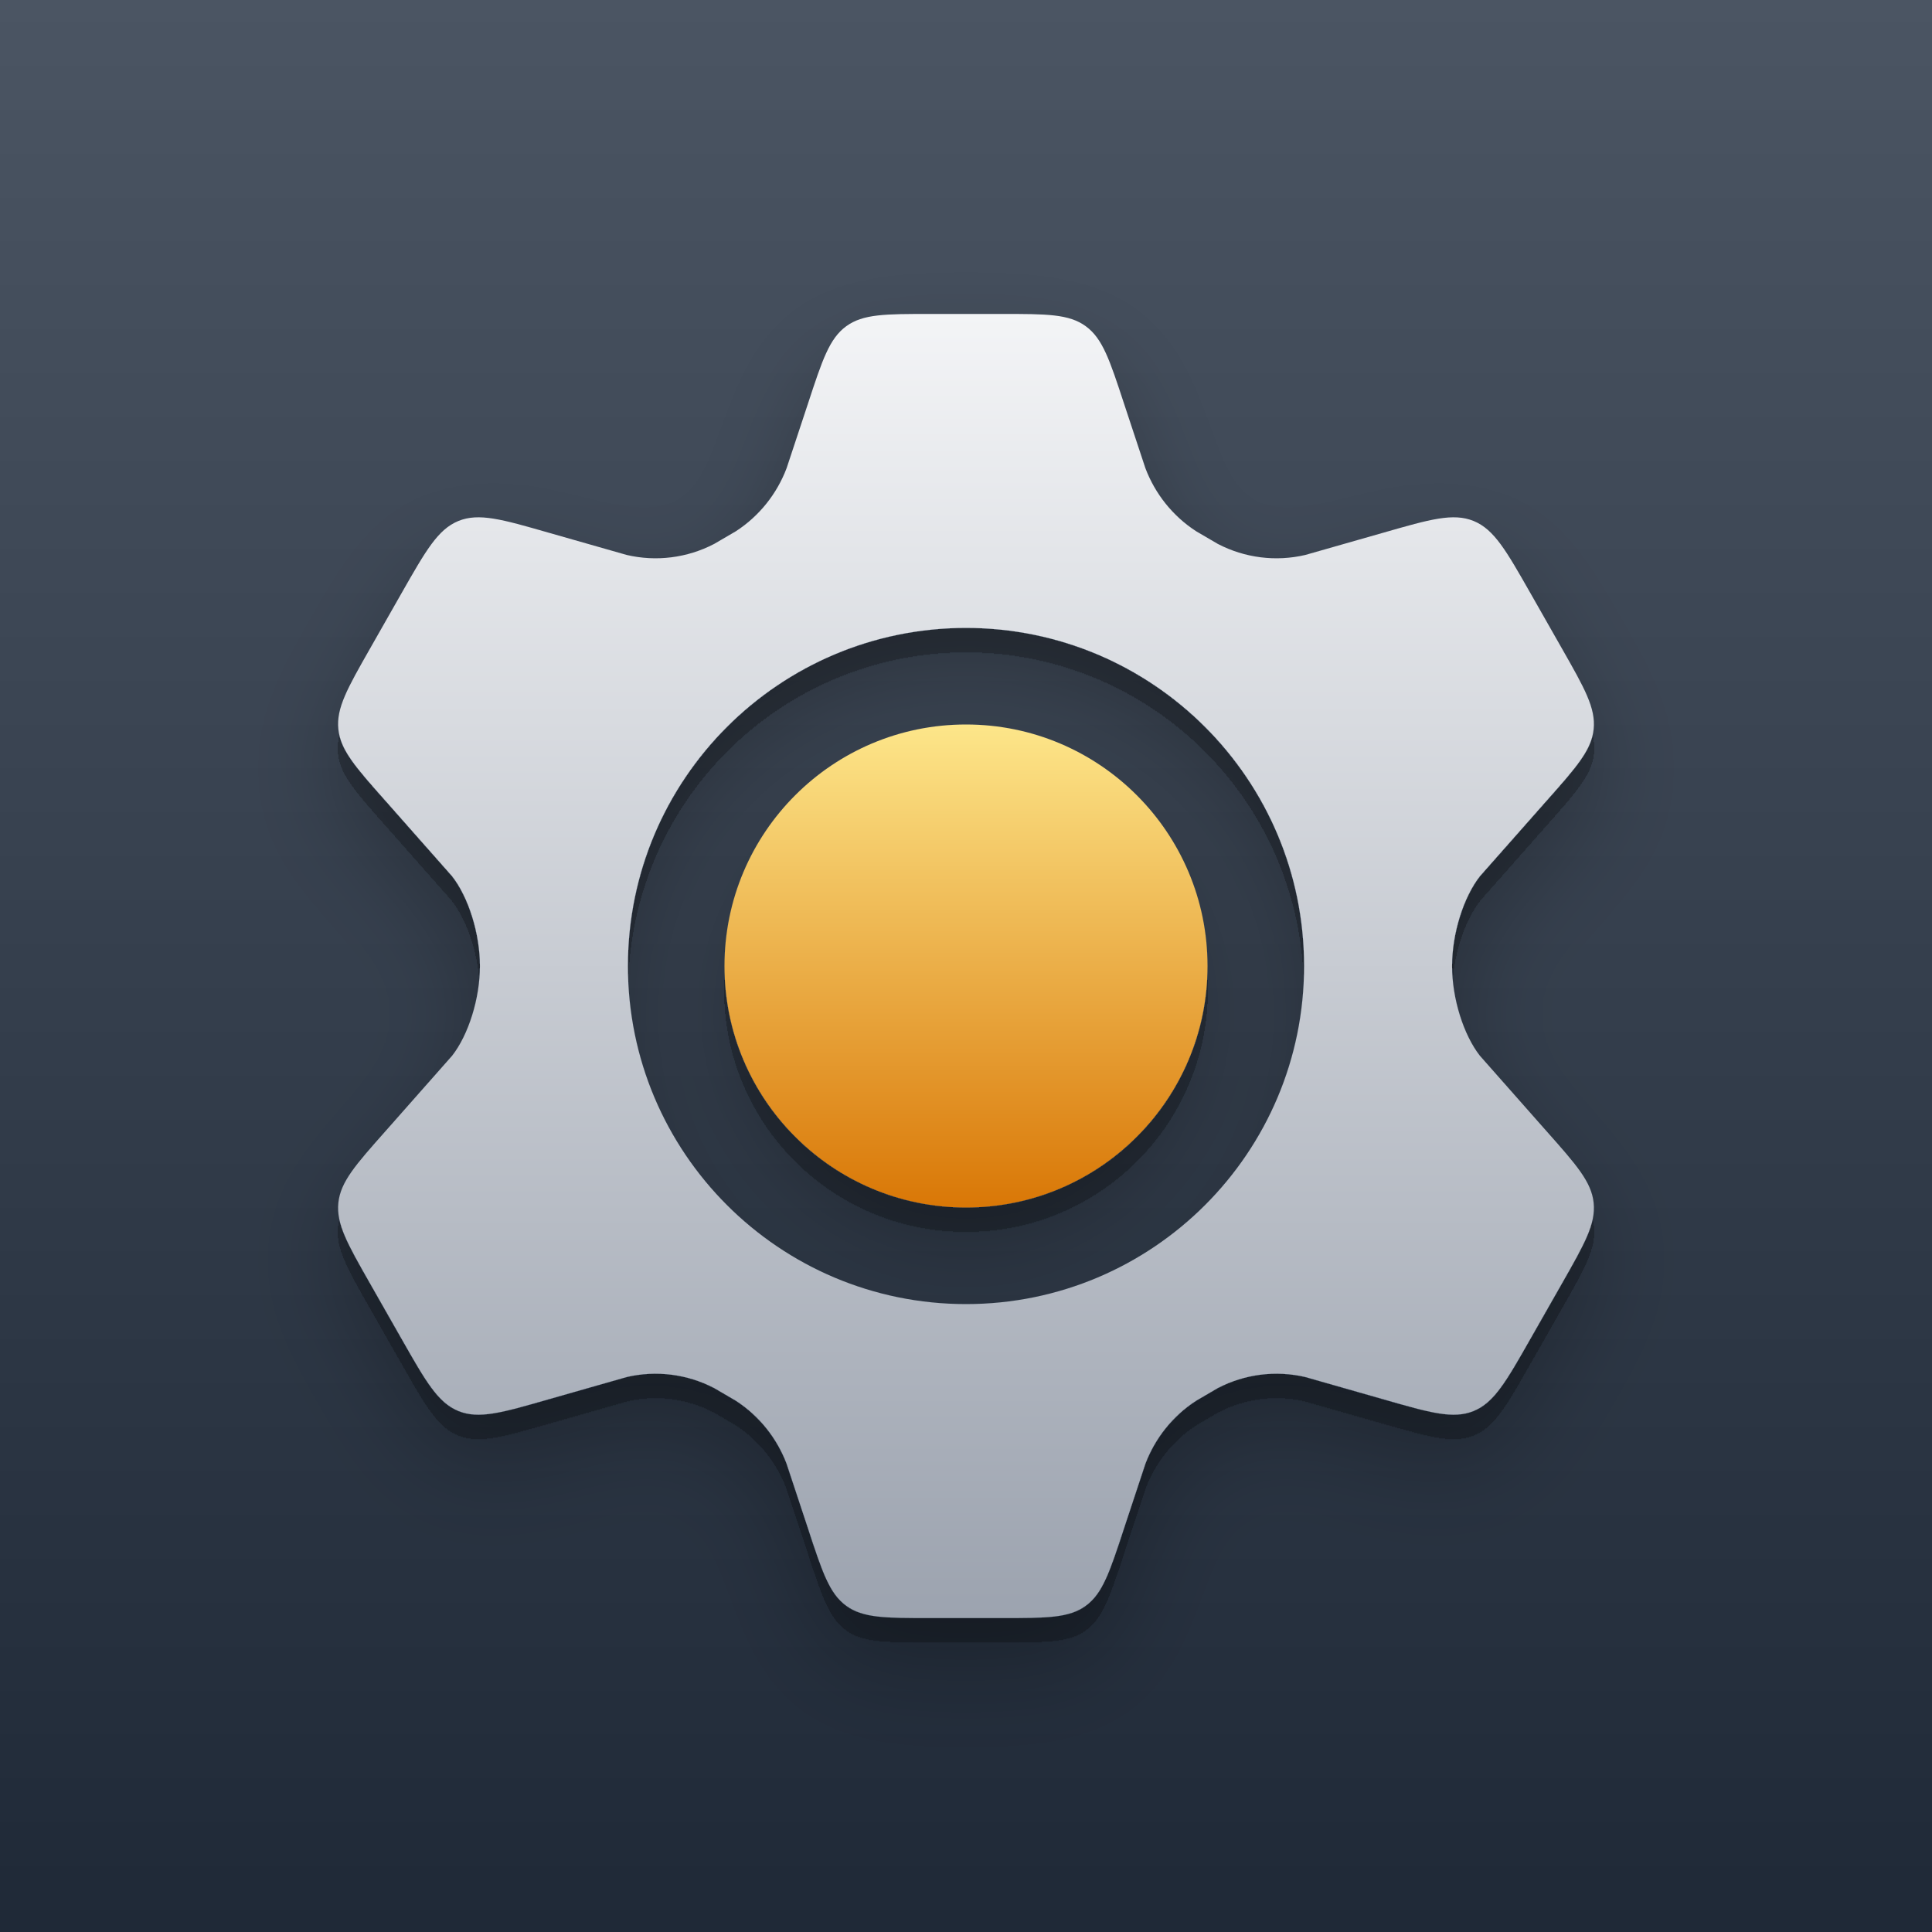
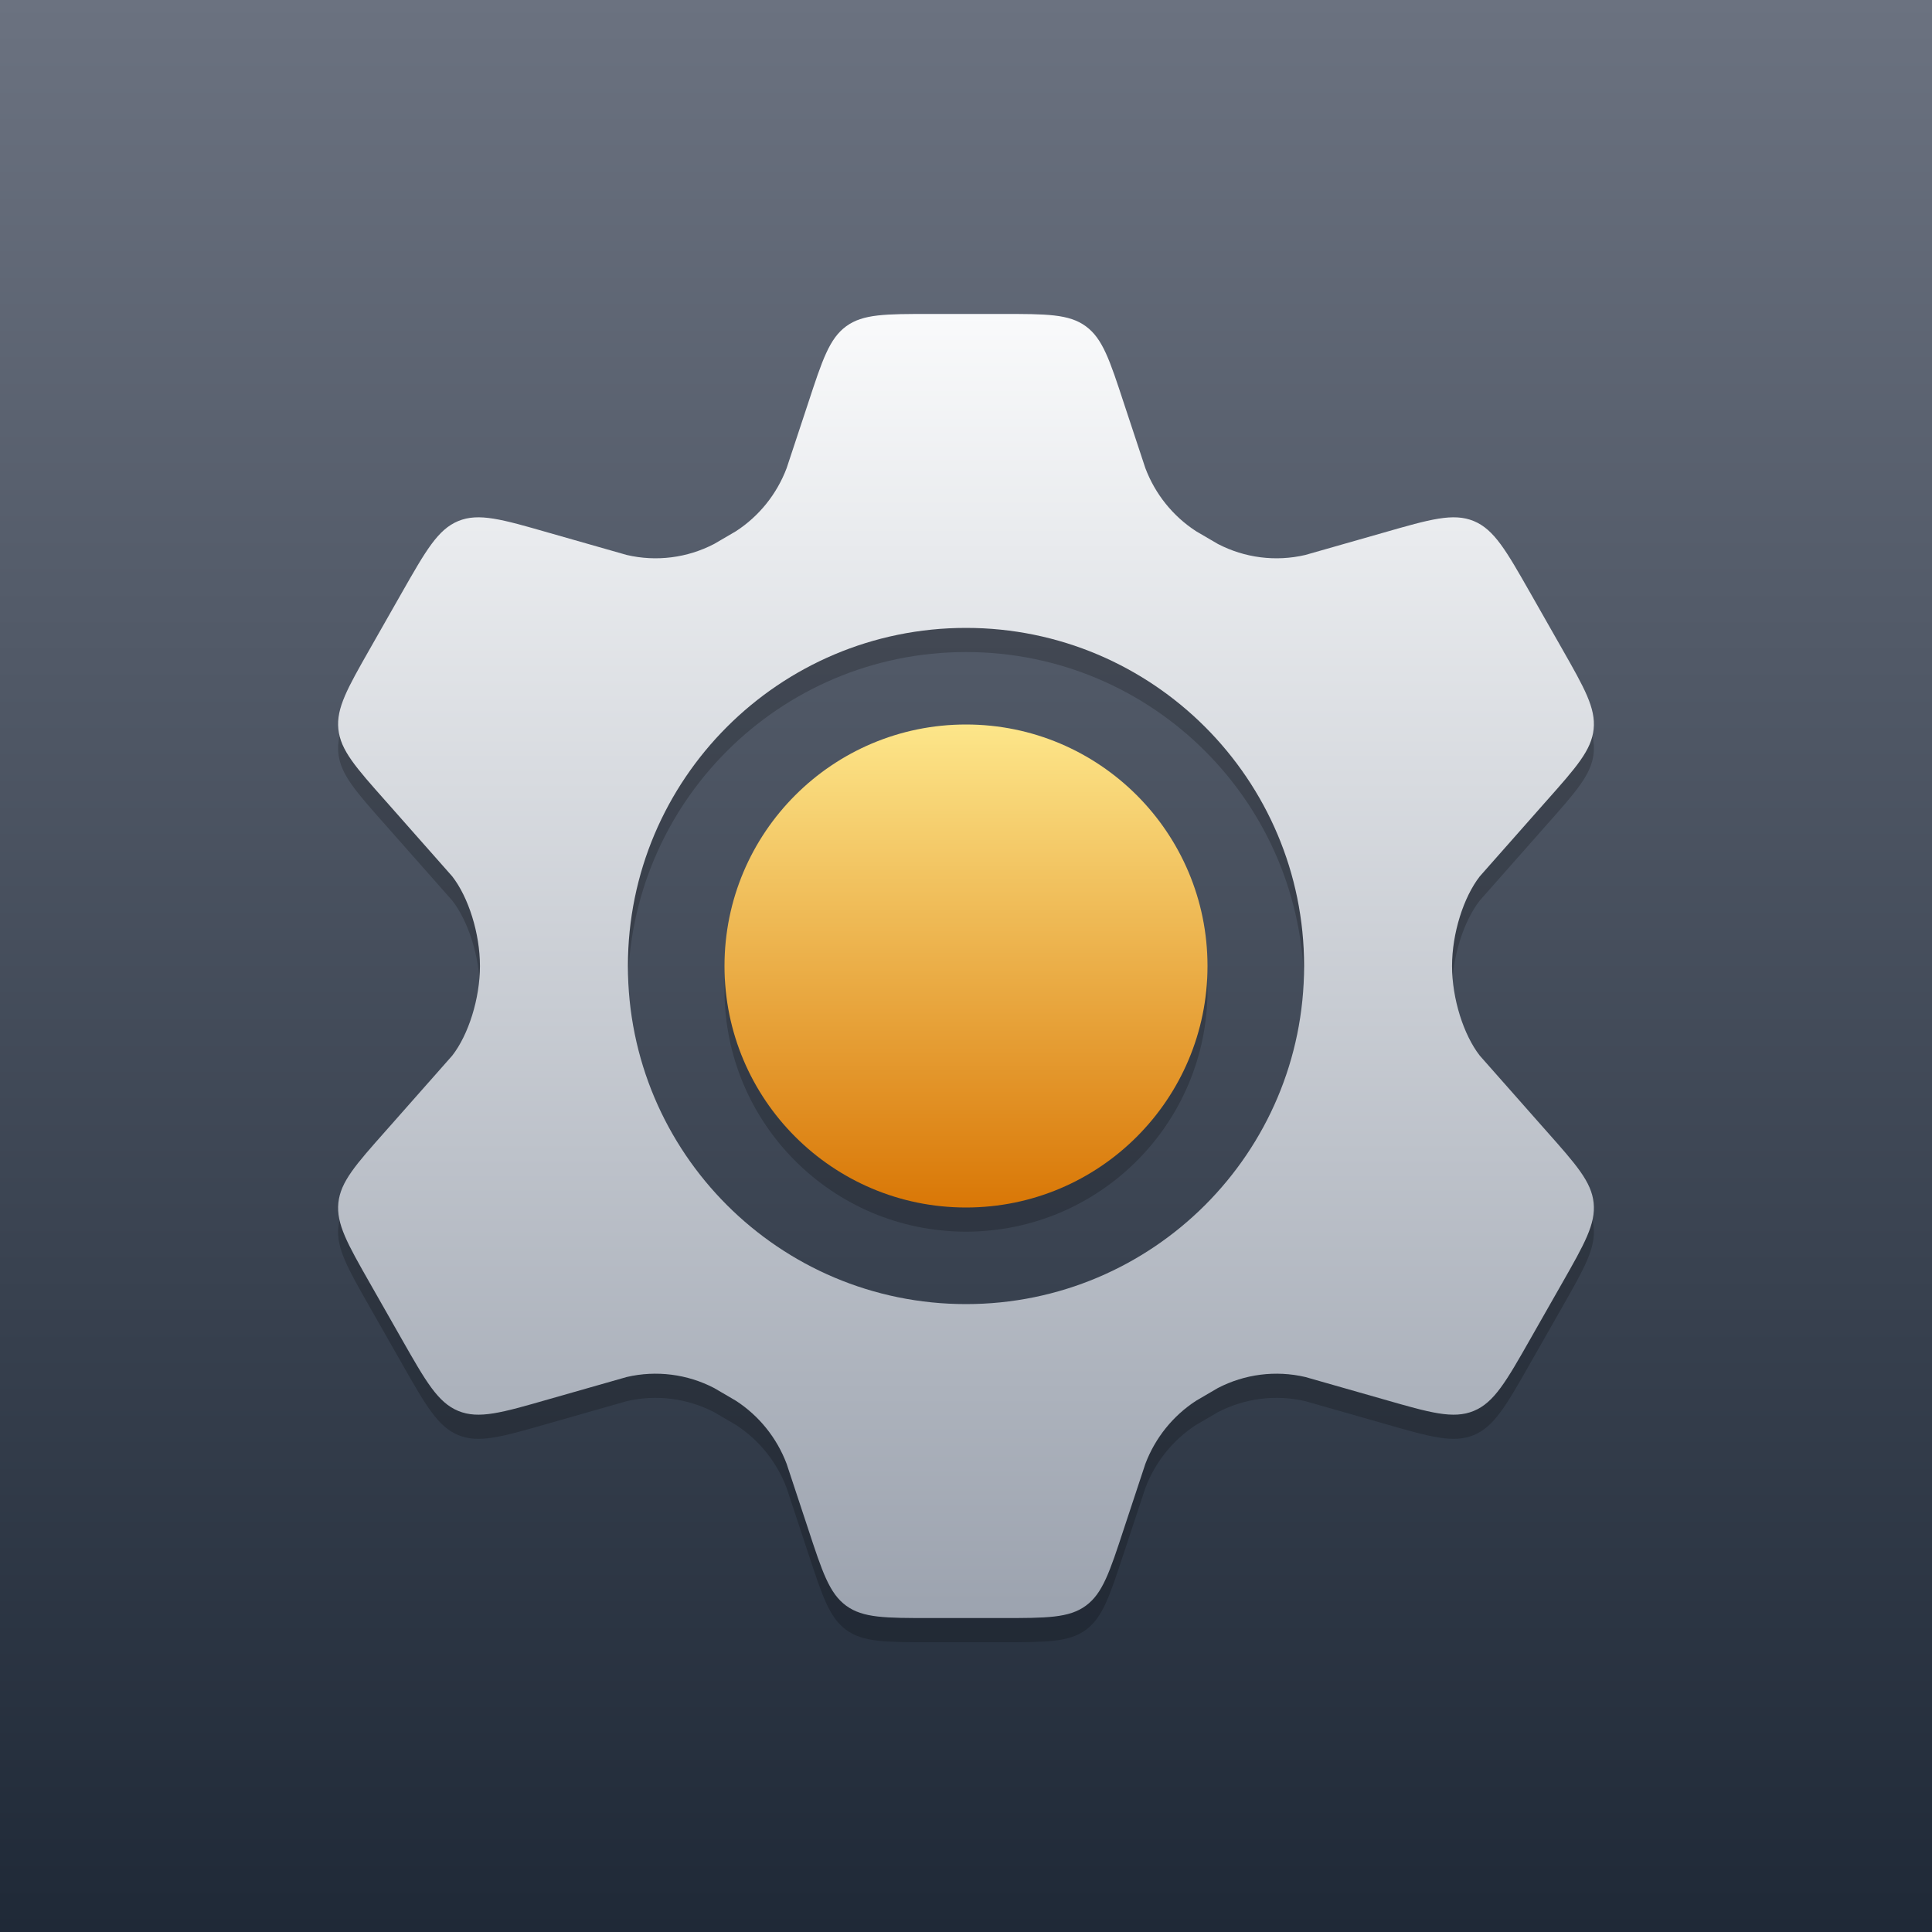
<svg xmlns="http://www.w3.org/2000/svg" width="80" height="80" viewBox="0 0 80 80" fill="none">
  <rect width="80" height="80" fill="url(#paint0_linear_821_5590)" />
-   <g filter="url(#filter0_dd_821_5590)">
-     <path fill-rule="evenodd" clip-rule="evenodd" d="M63.364 24.548L64.68 26.861C65.613 28.5 66.079 29.32 65.989 30.193C65.898 31.065 65.274 31.769 64.025 33.175L61.275 36.288C60.603 37.149 60.126 38.65 60.126 40C60.126 41.35 60.603 42.851 61.275 43.712L64.025 46.825L64.026 46.826C65.274 48.232 65.898 48.935 65.989 49.807C66.079 50.68 65.613 51.5 64.68 53.139L63.362 55.454C62.368 57.202 61.87 58.076 61.024 58.424C60.177 58.773 59.219 58.498 57.303 57.947L54.05 57.019C52.826 56.734 51.543 56.896 50.426 57.477L49.528 58.002C48.571 58.623 47.834 59.538 47.427 60.614L46.536 63.308C45.951 65.09 45.658 65.981 44.961 66.49C44.264 67 43.338 67 41.486 67H38.514C36.662 67 35.736 67 35.039 66.49C34.342 65.981 34.049 65.09 33.464 63.308L32.573 60.614C32.166 59.538 31.429 58.623 30.472 58.002L29.574 57.477C28.457 56.896 27.174 56.734 25.951 57.019L22.697 57.947C20.781 58.498 19.823 58.773 18.976 58.424C18.13 58.076 17.632 57.201 16.637 55.453L15.32 53.139C14.387 51.5 13.921 50.68 14.011 49.807C14.102 48.935 14.726 48.232 15.974 46.826L15.975 46.825L18.725 43.712C19.397 42.851 19.874 41.35 19.874 40C19.874 38.65 19.397 37.149 18.725 36.288L15.975 33.175C14.726 31.769 14.102 31.065 14.011 30.193C13.921 29.32 14.387 28.5 15.32 26.861L16.636 24.548C17.632 22.799 18.13 21.924 18.976 21.575C19.823 21.227 20.781 21.502 22.697 22.052L25.951 22.98C27.174 23.266 28.457 23.104 29.573 22.523L30.472 21.998C31.429 21.377 32.166 20.462 32.573 19.385L33.464 16.692C34.049 14.91 34.342 14.019 35.039 13.51C35.736 13 36.662 13 38.514 13H41.486C43.338 13 44.264 13 44.961 13.51C45.658 14.019 45.951 14.91 46.536 16.692L47.427 19.385C47.834 20.462 48.571 21.377 49.529 21.998L50.427 22.523C51.543 23.104 52.827 23.266 54.05 22.98L57.303 22.052C59.219 21.502 60.177 21.227 61.024 21.575C61.87 21.924 62.368 22.798 63.363 24.547L63.364 24.548ZM40 54C47.732 54 54 47.732 54 40C54 32.268 47.732 26 40 26C32.268 26 26 32.268 26 40C26 47.732 32.268 54 40 54Z" fill="url(#paint1_linear_821_5590)" />
-     <circle cx="40" cy="40" r="10" fill="url(#paint2_linear_821_5590)" />
-   </g>
+   <path fill-rule="evenodd" clip-rule="evenodd" d="M63.364 25.548L64.68 27.861C65.613 29.5 66.079 30.32 65.989 31.193C65.898 32.065 65.274 32.769 64.025 34.175L61.275 37.288C60.603 38.149 60.126 39.65 60.126 41C60.126 42.35 60.603 43.851 61.275 44.712L64.025 47.825L64.026 47.826C65.274 49.232 65.898 49.935 65.989 50.807C66.079 51.68 65.613 52.5 64.68 54.139L63.362 56.454C62.368 58.202 61.87 59.076 61.024 59.424C60.177 59.773 59.219 59.498 57.303 58.947L54.05 58.019C52.826 57.734 51.543 57.896 50.426 58.477L49.528 59.002C48.571 59.623 47.834 60.538 47.427 61.614L46.536 64.308C45.951 66.09 45.658 66.981 44.961 67.49C44.264 68 43.338 68 41.486 68H38.514C36.662 68 35.736 68 35.039 67.49C34.342 66.981 34.049 66.09 33.464 64.308L32.573 61.614C32.166 60.538 31.429 59.623 30.472 59.002L29.574 58.477C28.457 57.896 27.174 57.734 25.951 58.019L22.697 58.947C20.781 59.498 19.823 59.773 18.976 59.424C18.13 59.076 17.632 58.201 16.637 56.453L15.32 54.139C14.387 52.5 13.921 51.68 14.011 50.807C14.102 49.935 14.726 49.232 15.974 47.826L15.975 47.825L18.725 44.712C19.397 43.851 19.874 42.35 19.874 41C19.874 39.65 19.397 38.149 18.725 37.288L15.975 34.175C14.726 32.769 14.102 32.065 14.011 31.193C13.921 30.32 14.387 29.5 15.32 27.861L16.636 25.548C17.632 23.799 18.13 22.924 18.976 22.575C19.823 22.227 20.781 22.502 22.697 23.052L25.951 23.98C27.174 24.266 28.457 24.104 29.573 23.523L30.472 22.998C31.429 22.377 32.166 21.462 32.573 20.385L33.464 17.692C34.049 15.91 34.342 15.019 35.039 14.51C35.736 14 36.662 14 38.514 14H41.486C43.338 14 44.264 14 44.961 14.51C45.658 15.019 45.951 15.91 46.536 17.692L47.427 20.385C47.834 21.462 48.571 22.377 49.529 22.998L50.427 23.523C51.543 24.104 52.827 24.266 54.05 23.98L57.303 23.052C59.219 22.502 60.177 22.227 61.024 22.575C61.87 22.924 62.368 23.798 63.363 25.547L63.364 25.548ZM40 55C47.732 55 54 48.732 54 41C54 33.268 47.732 27 40 27C32.268 27 26 33.268 26 41C26 48.732 32.268 55 40 55Z" fill="black" fill-opacity="0.2" />
+   <path d="M50 41C50 46.523 45.523 51 40 51C34.477 51 30 46.523 30 41C30 35.477 34.477 31 40 31C45.523 31 50 35.477 50 41Z" fill="black" fill-opacity="0.2" />
+   <path fill-rule="evenodd" clip-rule="evenodd" d="M63.364 24.548L64.68 26.861C65.613 28.5 66.079 29.32 65.989 30.193C65.898 31.065 65.274 31.769 64.025 33.175L61.275 36.288C60.603 37.149 60.126 38.65 60.126 40C60.126 41.35 60.603 42.851 61.275 43.712L64.025 46.825L64.026 46.826C65.274 48.232 65.898 48.935 65.989 49.807C66.079 50.68 65.613 51.5 64.68 53.139L63.362 55.454C62.368 57.202 61.87 58.076 61.024 58.424C60.177 58.773 59.219 58.498 57.303 57.947L54.05 57.019C52.826 56.734 51.543 56.896 50.426 57.477L49.528 58.002C48.571 58.623 47.834 59.538 47.427 60.614L46.536 63.308C45.951 65.09 45.658 65.981 44.961 66.49C44.264 67 43.338 67 41.486 67H38.514C36.662 67 35.736 67 35.039 66.49C34.342 65.981 34.049 65.09 33.464 63.308L32.573 60.614C32.166 59.538 31.429 58.623 30.472 58.002L29.574 57.477C28.457 56.896 27.174 56.734 25.951 57.019L22.697 57.947C20.781 58.498 19.823 58.773 18.976 58.424C18.13 58.076 17.632 57.201 16.637 55.453L15.32 53.139C14.387 51.5 13.921 50.68 14.011 49.807C14.102 48.935 14.726 48.232 15.974 46.826L15.975 46.825L18.725 43.712C19.397 42.851 19.874 41.35 19.874 40C19.874 38.65 19.397 37.149 18.725 36.288L15.975 33.175C14.726 31.769 14.102 31.065 14.011 30.193C13.921 29.32 14.387 28.5 15.32 26.861L16.636 24.548C17.632 22.799 18.13 21.924 18.976 21.575C19.823 21.227 20.781 21.502 22.697 22.052L25.951 22.98C27.174 23.266 28.457 23.104 29.573 22.523L30.472 21.998C31.429 21.377 32.166 20.462 32.573 19.385L33.464 16.692C34.049 14.91 34.342 14.019 35.039 13.51C35.736 13 36.662 13 38.514 13H41.486C43.338 13 44.264 13 44.961 13.51C45.658 14.019 45.951 14.91 46.536 16.692L47.427 19.385C47.834 20.462 48.571 21.377 49.529 21.998L50.427 22.523C51.543 23.104 52.827 23.266 54.05 22.98L57.303 22.052C59.219 21.502 60.177 21.227 61.024 21.575C61.87 21.924 62.368 22.798 63.363 24.547L63.364 24.548ZM40 54C47.732 54 54 47.732 54 40C54 32.268 47.732 26 40 26C32.268 26 26 32.268 26 40C26 47.732 32.268 54 40 54Z" fill="url(#paint1_linear_821_5590)" />
+   <circle cx="40" cy="40" r="10" fill="url(#paint2_linear_821_5590)" />
  <defs>
-     <filter id="filter0_dd_821_5590" x="8" y="10" width="64" height="64" filterUnits="userSpaceOnUse" color-interpolation-filters="sRGB">
-       <feFlood flood-opacity="0" result="BackgroundImageFix" />
-       <feColorMatrix in="SourceAlpha" type="matrix" values="0 0 0 0 0 0 0 0 0 0 0 0 0 0 0 0 0 0 127 0" result="hardAlpha" />
-       <feOffset dy="1" />
-       <feComposite in2="hardAlpha" operator="out" />
-       <feColorMatrix type="matrix" values="0 0 0 0 0 0 0 0 0 0 0 0 0 0 0 0 0 0 0.25 0" />
-       <feBlend mode="normal" in2="BackgroundImageFix" result="effect1_dropShadow_821_5590" />
-       <feColorMatrix in="SourceAlpha" type="matrix" values="0 0 0 0 0 0 0 0 0 0 0 0 0 0 0 0 0 0 127 0" result="hardAlpha" />
-       <feOffset dy="2" />
-       <feGaussianBlur stdDeviation="2" />
-       <feComposite in2="hardAlpha" operator="out" />
-       <feColorMatrix type="matrix" values="0 0 0 0 0 0 0 0 0 0 0 0 0 0 0 0 0 0 0.25 0" />
-       <feBlend mode="normal" in2="effect1_dropShadow_821_5590" result="effect2_dropShadow_821_5590" />
-       <feBlend mode="normal" in="SourceGraphic" in2="effect2_dropShadow_821_5590" result="shape" />
-     </filter>
    <linearGradient id="paint0_linear_821_5590" x1="40" y1="0" x2="40" y2="80" gradientUnits="userSpaceOnUse">
-       <stop stop-color="#4B5563" />
+       <stop stop-color="#6B7280" />
      <stop offset="1" stop-color="#1F2937" />
    </linearGradient>
    <linearGradient id="paint1_linear_821_5590" x1="40" y1="13" x2="40" y2="67" gradientUnits="userSpaceOnUse">
-       <stop stop-color="#F3F4F6" />
+       <stop stop-color="#F9FAFB" />
      <stop offset="1" stop-color="#9CA3AF" />
    </linearGradient>
    <linearGradient id="paint2_linear_821_5590" x1="40" y1="30" x2="40" y2="50" gradientUnits="userSpaceOnUse">
      <stop stop-color="#FDE68A" />
      <stop offset="1" stop-color="#D97706" />
    </linearGradient>
  </defs>
</svg>
